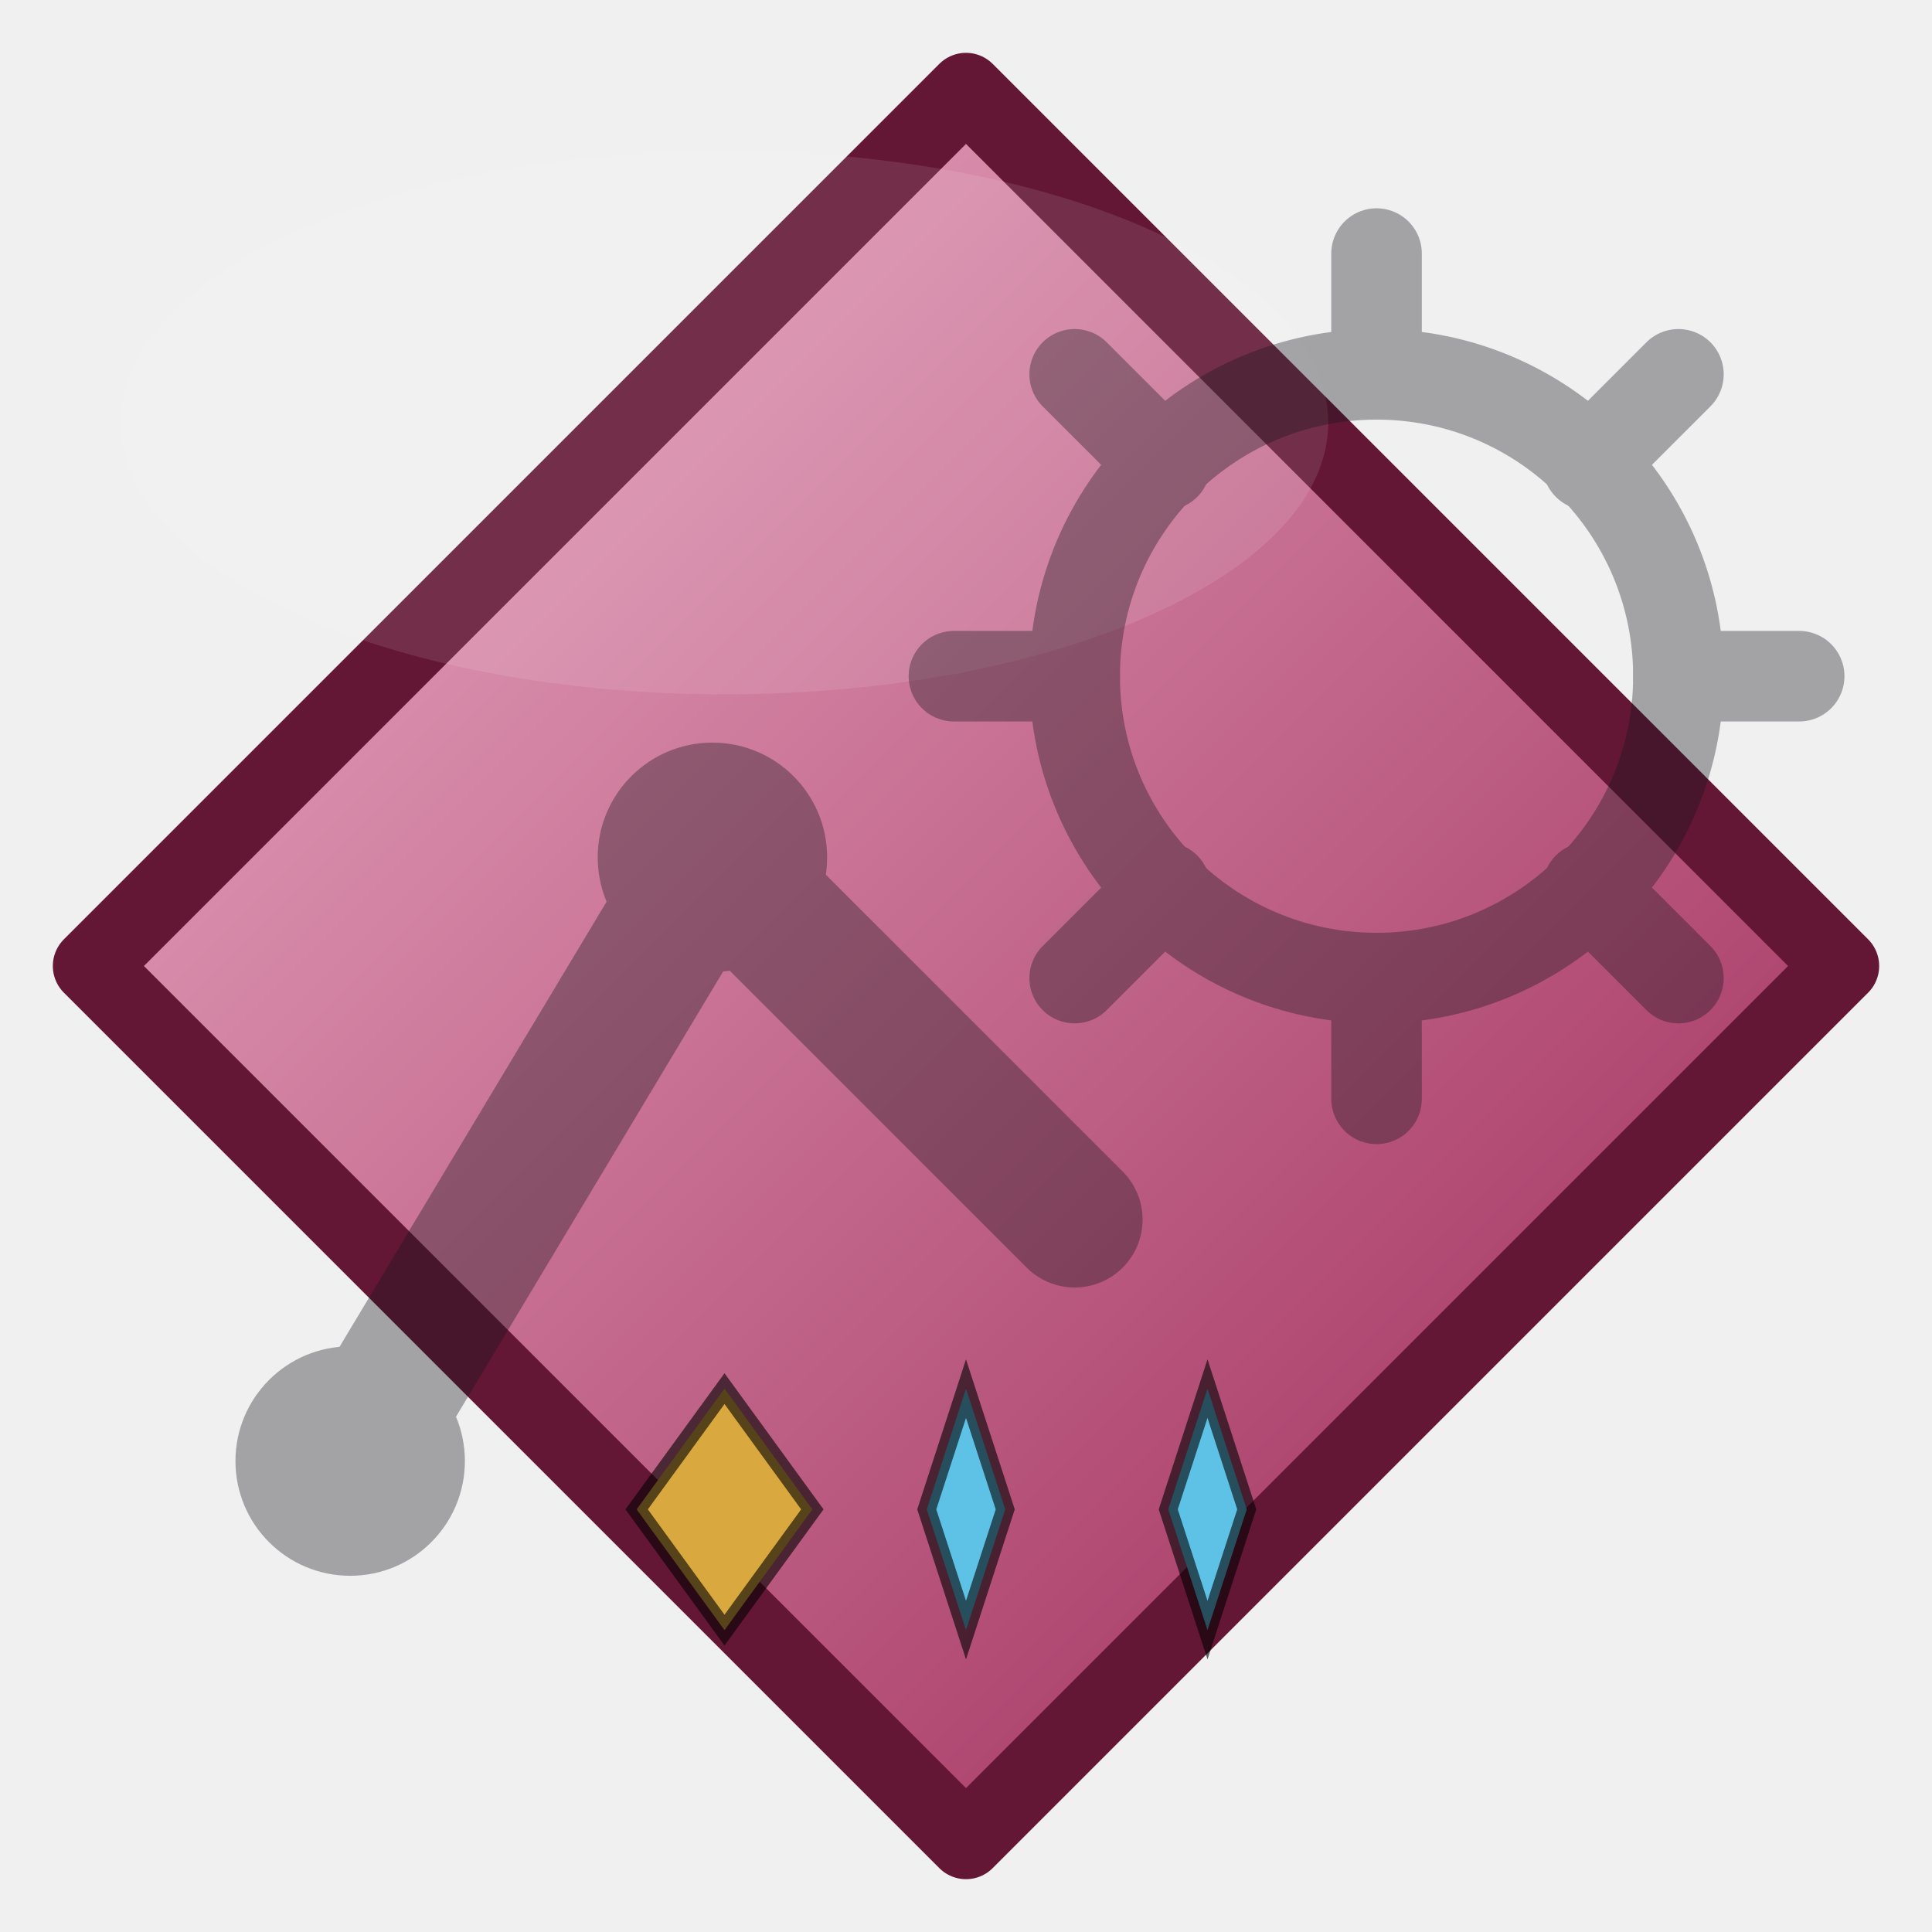
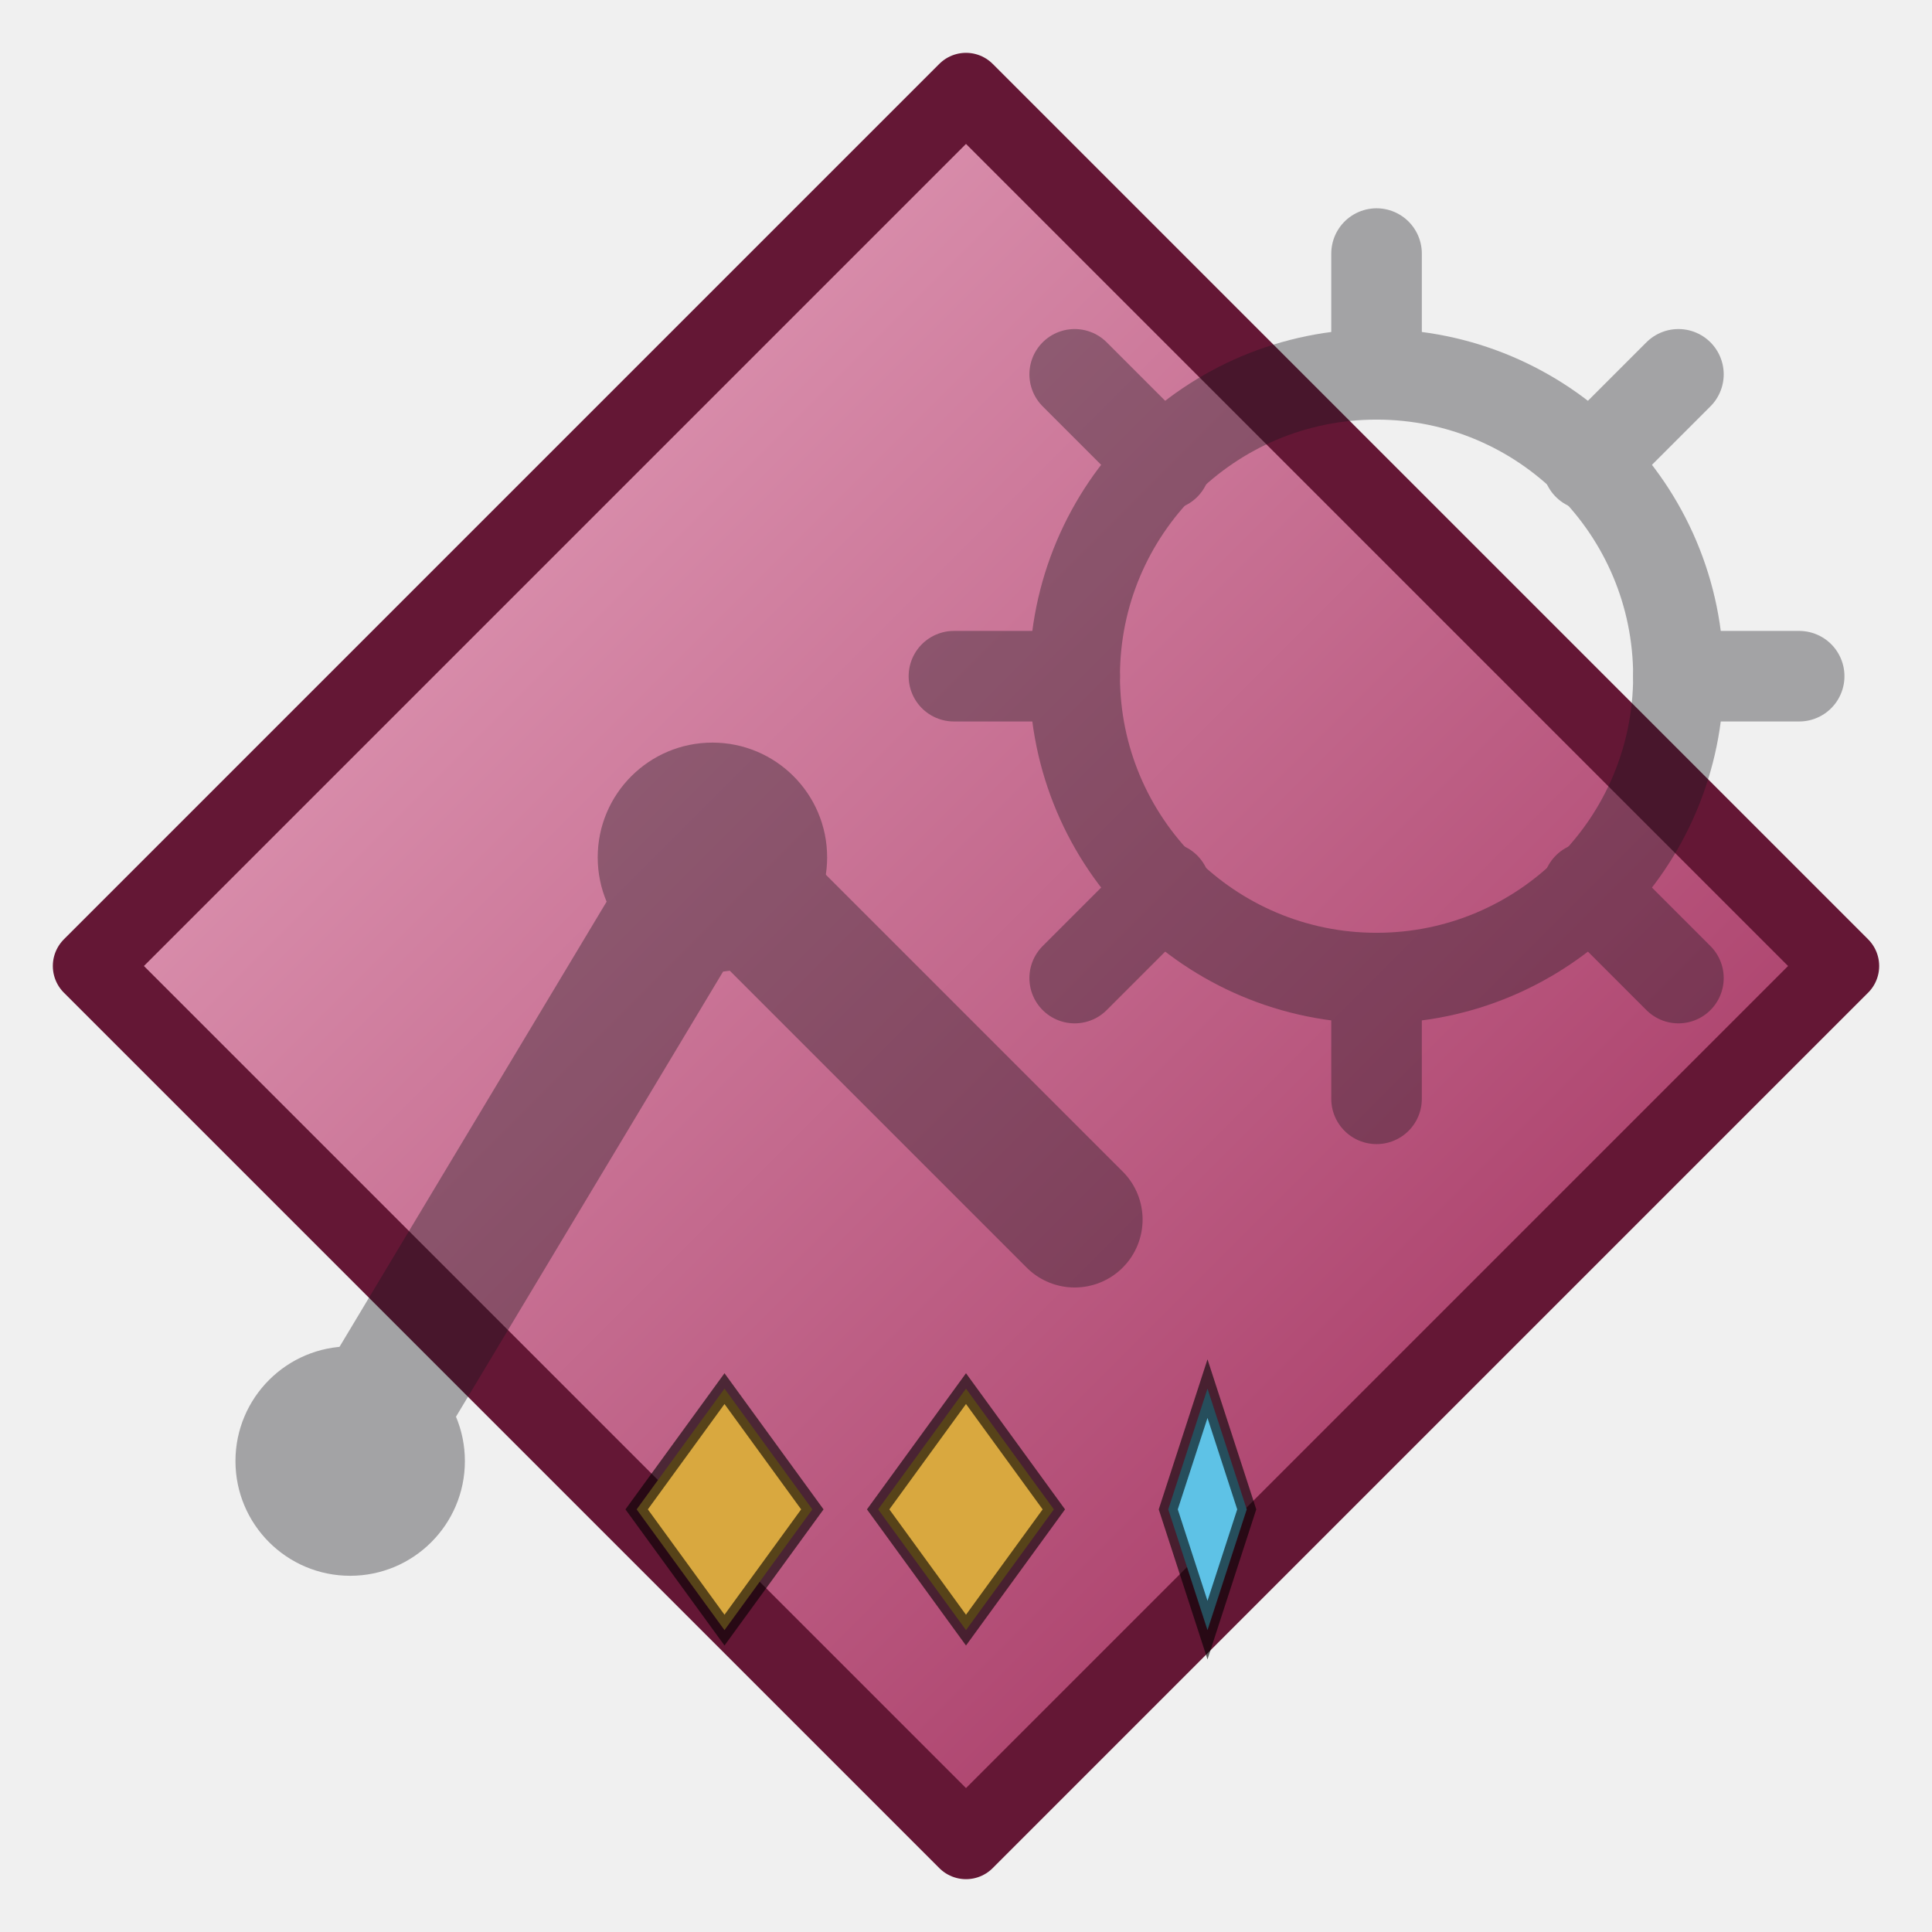
<svg xmlns="http://www.w3.org/2000/svg" viewBox="0 0 64 64">
  <defs>
    <linearGradient id="bg-chain_reactor" x1="0" y1="0" x2="1" y2="1">
      <stop offset="0" stop-color="#edb0c8" />
      <stop offset="1" stop-color="#9a2353" />
    </linearGradient>
  </defs>
  <polygon points="32.00,3.00 61.00,32.00 32.00,61.00 3.00,32.00" fill="url(#bg-chain_reactor)" stroke="#641735" stroke-width="2.5" stroke-linejoin="round" />
-   <ellipse cx="24" cy="14" rx="20" ry="9" fill="#ffffff" opacity="0.10" />
  <g opacity="0.35" transform="translate(1.6,2.4)">
    <path d="M 10 46 L 22 26 L 34 38" fill="none" stroke="#14141a" stroke-width="4.5" stroke-linecap="round" stroke-linejoin="round" />
    <circle cx="22" cy="26" r="3.8" fill="#14141a" />
    <circle cx="10" cy="46" r="3.8" fill="#14141a" />
    <g transform="translate(44,20)">
      <circle r="10" fill="none" stroke="#14141a" stroke-width="3" />
      <line x1="-14" y1="0" x2="-10" y2="0" stroke="#14141a" stroke-width="3" stroke-linecap="round" />
      <line x1="10" y1="0" x2="14" y2="0" stroke="#14141a" stroke-width="3" stroke-linecap="round" />
      <line x1="0" y1="-14" x2="0" y2="-10" stroke="#14141a" stroke-width="3" stroke-linecap="round" />
      <line x1="0" y1="10" x2="0" y2="14" stroke="#14141a" stroke-width="3" stroke-linecap="round" />
      <line x1="-10" y1="-10" x2="-7" y2="-7" stroke="#14141a" stroke-width="3" stroke-linecap="round" />
      <line x1="10" y1="10" x2="7" y2="7" stroke="#14141a" stroke-width="3" stroke-linecap="round" />
      <line x1="10" y1="-10" x2="7" y2="-7" stroke="#14141a" stroke-width="3" stroke-linecap="round" />
      <line x1="-10" y1="10" x2="-7" y2="7" stroke="#14141a" stroke-width="3" stroke-linecap="round" />
    </g>
  </g>
  <g>
    <polygon points="24.0,46.00 26.91,50.0 24.0,54.00 21.09,50.0" fill="#d9a83f" stroke="#00000099" stroke-width="0.6" />
-     <polygon points="32.0,46.00 33.30,50.0 32.0,54.00 30.70,50.0" fill="#5ec2e6" stroke="#00000099" stroke-width="0.6" />
+     <polygon points="32.0,46.00 34.91,50.0 32.0,54.00 29.09,50.0" fill="#d9a83f" stroke="#00000099" stroke-width="0.6" />
    <polygon points="40.0,46.00 41.30,50.0 40.0,54.00 38.70,50.0" fill="#5ec2e6" stroke="#00000099" stroke-width="0.6" />
  </g>
</svg>
